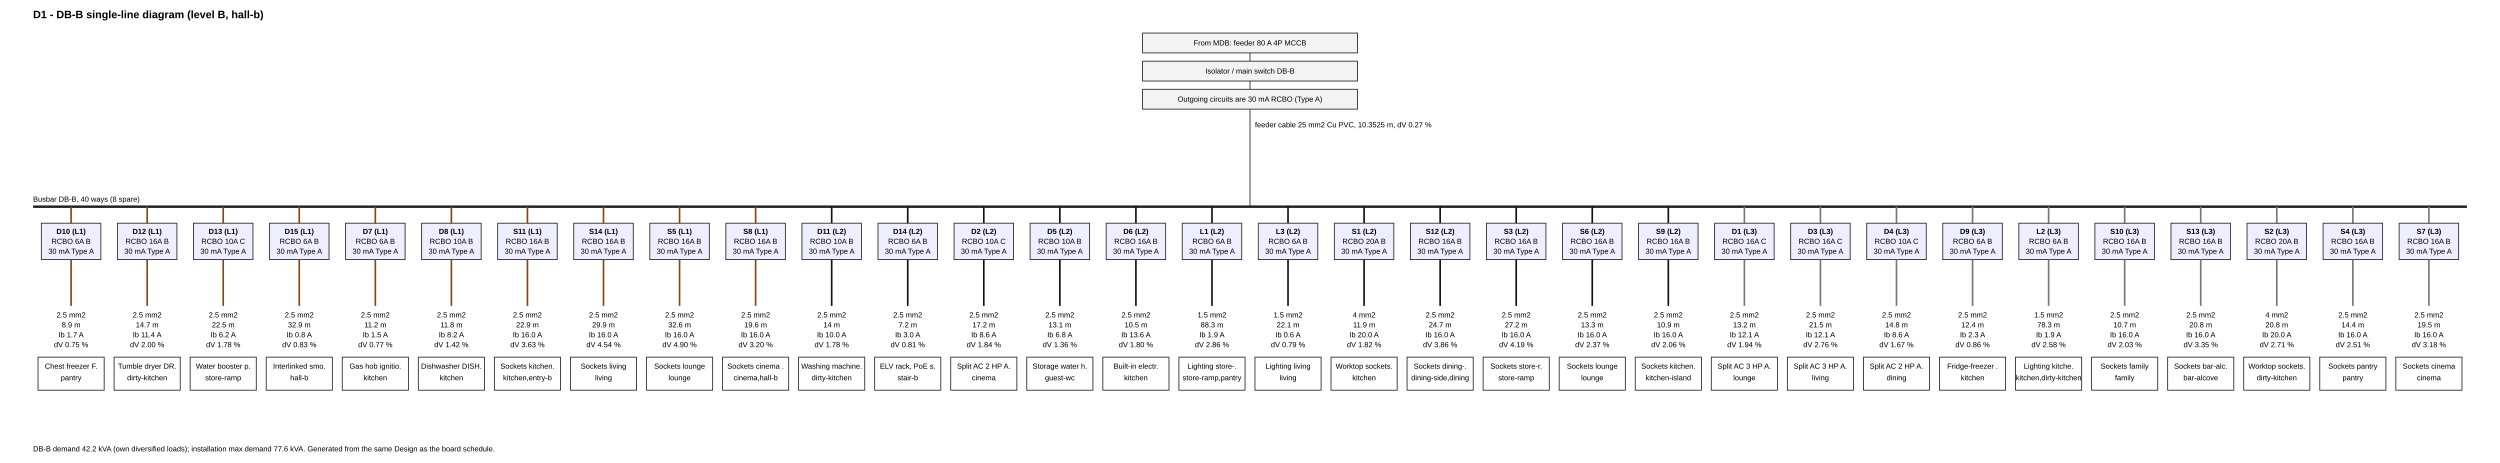
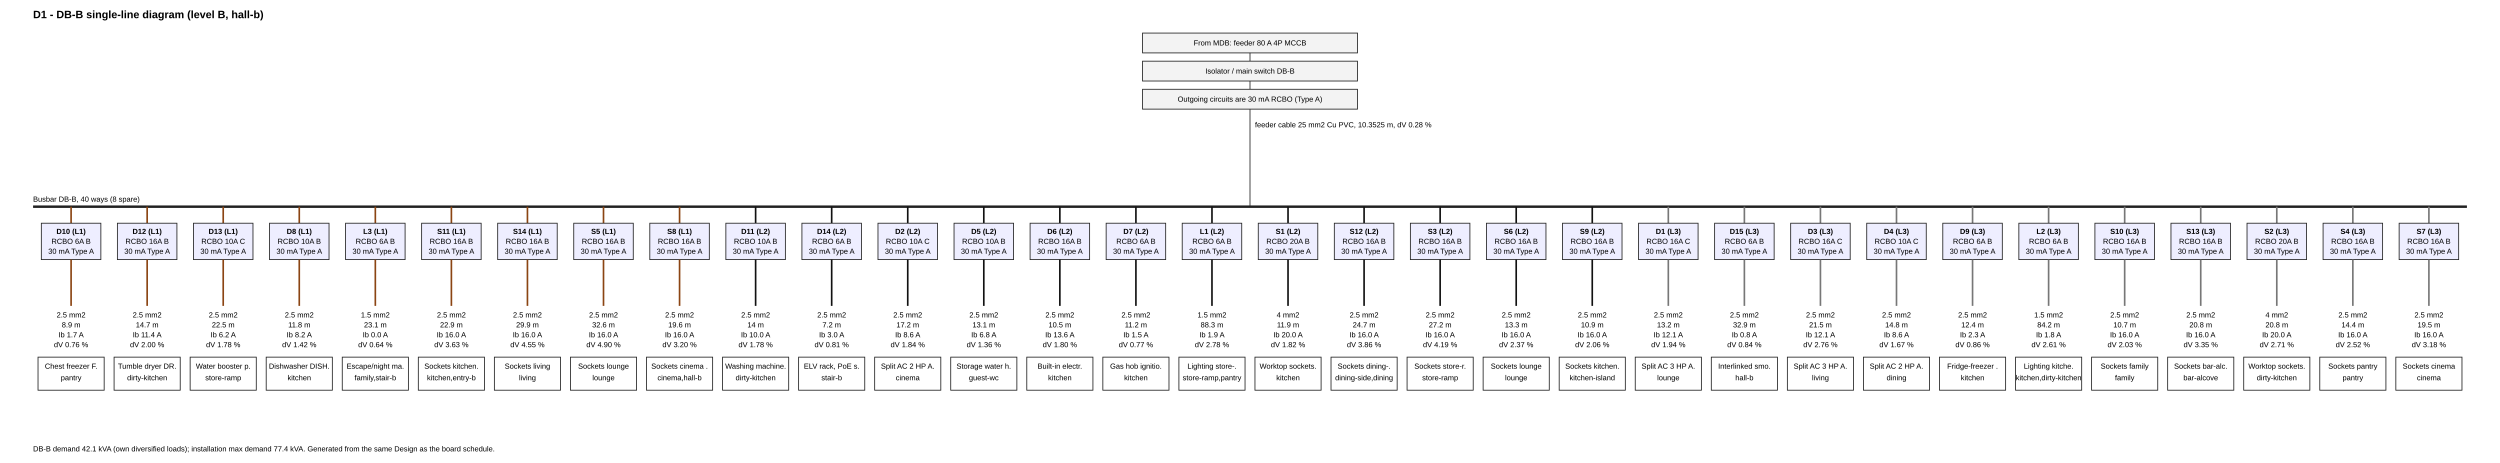
<svg xmlns="http://www.w3.org/2000/svg" width="3024" height="560" viewBox="0 0 3024 560" font-family="Arial,sans-serif" font-size="9">
  <rect width="3024" height="560" fill="#fff" />
  <text x="40" y="22" font-size="13" font-weight="bold">D1 - DB-B single-line diagram (level B, hall-b)</text>
  <rect x="1382" y="40" width="260" height="24" fill="#f3f3f3" stroke="#222" />
  <text x="1512" y="55" text-anchor="middle">From MDB: feeder 80 A 4P MCCB</text>
  <line x1="1512" y1="64" x2="1512" y2="74" stroke="#222" />
  <rect x="1382" y="74" width="260" height="24" fill="#f3f3f3" stroke="#222" />
  <text x="1512" y="89" text-anchor="middle">Isolator / main switch DB-B</text>
  <line x1="1512" y1="98" x2="1512" y2="108" stroke="#222" />
  <rect x="1382" y="108" width="260" height="24" fill="#f3f3f3" stroke="#222" />
  <text x="1512" y="123" text-anchor="middle">Outgoing circuits are 30 mA RCBO (Type A)</text>
  <line x1="1512" y1="132" x2="1512" y2="250" stroke="#222" />
-   <text x="1518" y="154">feeder cable 25 mm2 Cu PVC, 10.3525 m, dV 0.27 %</text>
+   <text x="1518" y="154">feeder cable 25 mm2 Cu PVC, 10.3525 m, dV 0.28 %</text>
  <line x1="40" y1="250" x2="2984" y2="250" stroke="#222" stroke-width="3" />
  <text x="40" y="244">Busbar DB-B, 40 ways (8 spare)</text>
  <g id="DB-B/D10">
    <line x1="86" y1="250" x2="86" y2="270" stroke="#8b4513" stroke-width="2" />
    <rect x="50" y="270" width="72" height="44" fill="#eef" stroke="#222" />
    <text x="86" y="283" text-anchor="middle" font-weight="bold">D10 (L1)</text>
    <text x="86" y="295" text-anchor="middle">RCBO 6A B</text>
    <text x="86" y="307" text-anchor="middle">30 mA Type A</text>
    <line x1="86" y1="314" x2="86" y2="370" stroke="#8b4513" stroke-width="2" />
    <text x="86" y="384" text-anchor="middle">2.5 mm2</text>
    <text x="86" y="396" text-anchor="middle">8.9 m</text>
    <text x="86" y="408" text-anchor="middle">Ib 1.7 A</text>
-     <text x="86" y="420" text-anchor="middle">dV 0.75 %</text>
+     <text x="86" y="420" text-anchor="middle">dV 0.76 %</text>
    <rect x="46" y="432" width="80" height="40" fill="#fff" stroke="#222" />
    <text x="86" y="446" text-anchor="middle">Chest freezer F.</text>
    <text x="86" y="460" text-anchor="middle">pantry</text>
  </g>
  <g id="DB-B/D12">
    <line x1="178" y1="250" x2="178" y2="270" stroke="#8b4513" stroke-width="2" />
    <rect x="142" y="270" width="72" height="44" fill="#eef" stroke="#222" />
    <text x="178" y="283" text-anchor="middle" font-weight="bold">D12 (L1)</text>
    <text x="178" y="295" text-anchor="middle">RCBO 16A B</text>
    <text x="178" y="307" text-anchor="middle">30 mA Type A</text>
    <line x1="178" y1="314" x2="178" y2="370" stroke="#8b4513" stroke-width="2" />
    <text x="178" y="384" text-anchor="middle">2.5 mm2</text>
    <text x="178" y="396" text-anchor="middle">14.7 m</text>
    <text x="178" y="408" text-anchor="middle">Ib 11.4 A</text>
    <text x="178" y="420" text-anchor="middle">dV 2.00 %</text>
    <rect x="138" y="432" width="80" height="40" fill="#fff" stroke="#222" />
    <text x="178" y="446" text-anchor="middle">Tumble dryer DR.</text>
    <text x="178" y="460" text-anchor="middle">dirty-kitchen</text>
  </g>
  <g id="DB-B/D13">
    <line x1="270" y1="250" x2="270" y2="270" stroke="#8b4513" stroke-width="2" />
    <rect x="234" y="270" width="72" height="44" fill="#eef" stroke="#222" />
    <text x="270" y="283" text-anchor="middle" font-weight="bold">D13 (L1)</text>
    <text x="270" y="295" text-anchor="middle">RCBO 10A C</text>
    <text x="270" y="307" text-anchor="middle">30 mA Type A</text>
    <line x1="270" y1="314" x2="270" y2="370" stroke="#8b4513" stroke-width="2" />
    <text x="270" y="384" text-anchor="middle">2.5 mm2</text>
    <text x="270" y="396" text-anchor="middle">22.5 m</text>
    <text x="270" y="408" text-anchor="middle">Ib 6.2 A</text>
    <text x="270" y="420" text-anchor="middle">dV 1.78 %</text>
    <rect x="230" y="432" width="80" height="40" fill="#fff" stroke="#222" />
    <text x="270" y="446" text-anchor="middle">Water booster p.</text>
    <text x="270" y="460" text-anchor="middle">store-ramp</text>
  </g>
-   <g id="DB-B/D15">
+   <g id="DB-B/D8">
    <line x1="362" y1="250" x2="362" y2="270" stroke="#8b4513" stroke-width="2" />
    <rect x="326" y="270" width="72" height="44" fill="#eef" stroke="#222" />
-     <text x="362" y="283" text-anchor="middle" font-weight="bold">D15 (L1)</text>
-     <text x="362" y="295" text-anchor="middle">RCBO 6A B</text>
+     <text x="362" y="283" text-anchor="middle" font-weight="bold">D8 (L1)</text>
+     <text x="362" y="295" text-anchor="middle">RCBO 10A B</text>
    <text x="362" y="307" text-anchor="middle">30 mA Type A</text>
    <line x1="362" y1="314" x2="362" y2="370" stroke="#8b4513" stroke-width="2" />
    <text x="362" y="384" text-anchor="middle">2.5 mm2</text>
-     <text x="362" y="396" text-anchor="middle">32.9 m</text>
-     <text x="362" y="408" text-anchor="middle">Ib 0.8 A</text>
-     <text x="362" y="420" text-anchor="middle">dV 0.83 %</text>
+     <text x="362" y="396" text-anchor="middle">11.8 m</text>
+     <text x="362" y="408" text-anchor="middle">Ib 8.2 A</text>
+     <text x="362" y="420" text-anchor="middle">dV 1.42 %</text>
    <rect x="322" y="432" width="80" height="40" fill="#fff" stroke="#222" />
-     <text x="362" y="446" text-anchor="middle">Interlinked smo.</text>
-     <text x="362" y="460" text-anchor="middle">hall-b</text>
-   </g>
-   <g id="DB-B/D7">
+     <text x="362" y="446" text-anchor="middle">Dishwasher DISH.</text>
+     <text x="362" y="460" text-anchor="middle">kitchen</text>
+   </g>
+   <g id="DB-B/L3">
    <line x1="454" y1="250" x2="454" y2="270" stroke="#8b4513" stroke-width="2" />
    <rect x="418" y="270" width="72" height="44" fill="#eef" stroke="#222" />
-     <text x="454" y="283" text-anchor="middle" font-weight="bold">D7 (L1)</text>
+     <text x="454" y="283" text-anchor="middle" font-weight="bold">L3 (L1)</text>
    <text x="454" y="295" text-anchor="middle">RCBO 6A B</text>
    <text x="454" y="307" text-anchor="middle">30 mA Type A</text>
    <line x1="454" y1="314" x2="454" y2="370" stroke="#8b4513" stroke-width="2" />
-     <text x="454" y="384" text-anchor="middle">2.5 mm2</text>
-     <text x="454" y="396" text-anchor="middle">11.2 m</text>
-     <text x="454" y="408" text-anchor="middle">Ib 1.5 A</text>
-     <text x="454" y="420" text-anchor="middle">dV 0.77 %</text>
+     <text x="454" y="384" text-anchor="middle">1.5 mm2</text>
+     <text x="454" y="396" text-anchor="middle">23.1 m</text>
+     <text x="454" y="408" text-anchor="middle">Ib 0.0 A</text>
+     <text x="454" y="420" text-anchor="middle">dV 0.64 %</text>
    <rect x="414" y="432" width="80" height="40" fill="#fff" stroke="#222" />
-     <text x="454" y="446" text-anchor="middle">Gas hob ignitio.</text>
-     <text x="454" y="460" text-anchor="middle">kitchen</text>
-   </g>
-   <g id="DB-B/D8">
+     <text x="454" y="446" text-anchor="middle">Escape/night ma.</text>
+     <text x="454" y="460" text-anchor="middle">family,stair-b</text>
+   </g>
+   <g id="DB-B/S11">
    <line x1="546" y1="250" x2="546" y2="270" stroke="#8b4513" stroke-width="2" />
    <rect x="510" y="270" width="72" height="44" fill="#eef" stroke="#222" />
-     <text x="546" y="283" text-anchor="middle" font-weight="bold">D8 (L1)</text>
-     <text x="546" y="295" text-anchor="middle">RCBO 10A B</text>
+     <text x="546" y="283" text-anchor="middle" font-weight="bold">S11 (L1)</text>
+     <text x="546" y="295" text-anchor="middle">RCBO 16A B</text>
    <text x="546" y="307" text-anchor="middle">30 mA Type A</text>
    <line x1="546" y1="314" x2="546" y2="370" stroke="#8b4513" stroke-width="2" />
    <text x="546" y="384" text-anchor="middle">2.5 mm2</text>
-     <text x="546" y="396" text-anchor="middle">11.8 m</text>
-     <text x="546" y="408" text-anchor="middle">Ib 8.2 A</text>
-     <text x="546" y="420" text-anchor="middle">dV 1.42 %</text>
+     <text x="546" y="396" text-anchor="middle">22.9 m</text>
+     <text x="546" y="408" text-anchor="middle">Ib 16.0 A</text>
+     <text x="546" y="420" text-anchor="middle">dV 3.63 %</text>
    <rect x="506" y="432" width="80" height="40" fill="#fff" stroke="#222" />
-     <text x="546" y="446" text-anchor="middle">Dishwasher DISH.</text>
-     <text x="546" y="460" text-anchor="middle">kitchen</text>
-   </g>
-   <g id="DB-B/S11">
+     <text x="546" y="446" text-anchor="middle">Sockets kitchen.</text>
+     <text x="546" y="460" text-anchor="middle">kitchen,entry-b</text>
+   </g>
+   <g id="DB-B/S14">
    <line x1="638" y1="250" x2="638" y2="270" stroke="#8b4513" stroke-width="2" />
    <rect x="602" y="270" width="72" height="44" fill="#eef" stroke="#222" />
-     <text x="638" y="283" text-anchor="middle" font-weight="bold">S11 (L1)</text>
+     <text x="638" y="283" text-anchor="middle" font-weight="bold">S14 (L1)</text>
    <text x="638" y="295" text-anchor="middle">RCBO 16A B</text>
    <text x="638" y="307" text-anchor="middle">30 mA Type A</text>
    <line x1="638" y1="314" x2="638" y2="370" stroke="#8b4513" stroke-width="2" />
    <text x="638" y="384" text-anchor="middle">2.5 mm2</text>
-     <text x="638" y="396" text-anchor="middle">22.9 m</text>
+     <text x="638" y="396" text-anchor="middle">29.9 m</text>
    <text x="638" y="408" text-anchor="middle">Ib 16.0 A</text>
-     <text x="638" y="420" text-anchor="middle">dV 3.63 %</text>
+     <text x="638" y="420" text-anchor="middle">dV 4.55 %</text>
    <rect x="598" y="432" width="80" height="40" fill="#fff" stroke="#222" />
-     <text x="638" y="446" text-anchor="middle">Sockets kitchen.</text>
-     <text x="638" y="460" text-anchor="middle">kitchen,entry-b</text>
-   </g>
-   <g id="DB-B/S14">
+     <text x="638" y="446" text-anchor="middle">Sockets living</text>
+     <text x="638" y="460" text-anchor="middle">living</text>
+   </g>
+   <g id="DB-B/S5">
    <line x1="730" y1="250" x2="730" y2="270" stroke="#8b4513" stroke-width="2" />
    <rect x="694" y="270" width="72" height="44" fill="#eef" stroke="#222" />
-     <text x="730" y="283" text-anchor="middle" font-weight="bold">S14 (L1)</text>
+     <text x="730" y="283" text-anchor="middle" font-weight="bold">S5 (L1)</text>
    <text x="730" y="295" text-anchor="middle">RCBO 16A B</text>
    <text x="730" y="307" text-anchor="middle">30 mA Type A</text>
    <line x1="730" y1="314" x2="730" y2="370" stroke="#8b4513" stroke-width="2" />
    <text x="730" y="384" text-anchor="middle">2.5 mm2</text>
-     <text x="730" y="396" text-anchor="middle">29.9 m</text>
+     <text x="730" y="396" text-anchor="middle">32.6 m</text>
    <text x="730" y="408" text-anchor="middle">Ib 16.0 A</text>
-     <text x="730" y="420" text-anchor="middle">dV 4.54 %</text>
+     <text x="730" y="420" text-anchor="middle">dV 4.90 %</text>
    <rect x="690" y="432" width="80" height="40" fill="#fff" stroke="#222" />
-     <text x="730" y="446" text-anchor="middle">Sockets living</text>
-     <text x="730" y="460" text-anchor="middle">living</text>
-   </g>
-   <g id="DB-B/S5">
+     <text x="730" y="446" text-anchor="middle">Sockets lounge</text>
+     <text x="730" y="460" text-anchor="middle">lounge</text>
+   </g>
+   <g id="DB-B/S8">
    <line x1="822" y1="250" x2="822" y2="270" stroke="#8b4513" stroke-width="2" />
    <rect x="786" y="270" width="72" height="44" fill="#eef" stroke="#222" />
-     <text x="822" y="283" text-anchor="middle" font-weight="bold">S5 (L1)</text>
+     <text x="822" y="283" text-anchor="middle" font-weight="bold">S8 (L1)</text>
    <text x="822" y="295" text-anchor="middle">RCBO 16A B</text>
    <text x="822" y="307" text-anchor="middle">30 mA Type A</text>
    <line x1="822" y1="314" x2="822" y2="370" stroke="#8b4513" stroke-width="2" />
    <text x="822" y="384" text-anchor="middle">2.5 mm2</text>
-     <text x="822" y="396" text-anchor="middle">32.6 m</text>
+     <text x="822" y="396" text-anchor="middle">19.6 m</text>
    <text x="822" y="408" text-anchor="middle">Ib 16.0 A</text>
-     <text x="822" y="420" text-anchor="middle">dV 4.90 %</text>
+     <text x="822" y="420" text-anchor="middle">dV 3.20 %</text>
    <rect x="782" y="432" width="80" height="40" fill="#fff" stroke="#222" />
-     <text x="822" y="446" text-anchor="middle">Sockets lounge</text>
-     <text x="822" y="460" text-anchor="middle">lounge</text>
-   </g>
-   <g id="DB-B/S8">
-     <line x1="914" y1="250" x2="914" y2="270" stroke="#8b4513" stroke-width="2" />
+     <text x="822" y="446" text-anchor="middle">Sockets cinema .</text>
+     <text x="822" y="460" text-anchor="middle">cinema,hall-b</text>
+   </g>
+   <g id="DB-B/D11">
+     <line x1="914" y1="250" x2="914" y2="270" stroke="#111" stroke-width="2" />
    <rect x="878" y="270" width="72" height="44" fill="#eef" stroke="#222" />
-     <text x="914" y="283" text-anchor="middle" font-weight="bold">S8 (L1)</text>
-     <text x="914" y="295" text-anchor="middle">RCBO 16A B</text>
+     <text x="914" y="283" text-anchor="middle" font-weight="bold">D11 (L2)</text>
+     <text x="914" y="295" text-anchor="middle">RCBO 10A B</text>
    <text x="914" y="307" text-anchor="middle">30 mA Type A</text>
-     <line x1="914" y1="314" x2="914" y2="370" stroke="#8b4513" stroke-width="2" />
+     <line x1="914" y1="314" x2="914" y2="370" stroke="#111" stroke-width="2" />
    <text x="914" y="384" text-anchor="middle">2.5 mm2</text>
-     <text x="914" y="396" text-anchor="middle">19.6 m</text>
-     <text x="914" y="408" text-anchor="middle">Ib 16.0 A</text>
-     <text x="914" y="420" text-anchor="middle">dV 3.20 %</text>
+     <text x="914" y="396" text-anchor="middle">14 m</text>
+     <text x="914" y="408" text-anchor="middle">Ib 10.0 A</text>
+     <text x="914" y="420" text-anchor="middle">dV 1.78 %</text>
    <rect x="874" y="432" width="80" height="40" fill="#fff" stroke="#222" />
-     <text x="914" y="446" text-anchor="middle">Sockets cinema .</text>
-     <text x="914" y="460" text-anchor="middle">cinema,hall-b</text>
-   </g>
-   <g id="DB-B/D11">
+     <text x="914" y="446" text-anchor="middle">Washing machine.</text>
+     <text x="914" y="460" text-anchor="middle">dirty-kitchen</text>
+   </g>
+   <g id="DB-B/D14">
    <line x1="1006" y1="250" x2="1006" y2="270" stroke="#111" stroke-width="2" />
    <rect x="970" y="270" width="72" height="44" fill="#eef" stroke="#222" />
-     <text x="1006" y="283" text-anchor="middle" font-weight="bold">D11 (L2)</text>
-     <text x="1006" y="295" text-anchor="middle">RCBO 10A B</text>
+     <text x="1006" y="283" text-anchor="middle" font-weight="bold">D14 (L2)</text>
+     <text x="1006" y="295" text-anchor="middle">RCBO 6A B</text>
    <text x="1006" y="307" text-anchor="middle">30 mA Type A</text>
    <line x1="1006" y1="314" x2="1006" y2="370" stroke="#111" stroke-width="2" />
    <text x="1006" y="384" text-anchor="middle">2.5 mm2</text>
-     <text x="1006" y="396" text-anchor="middle">14 m</text>
-     <text x="1006" y="408" text-anchor="middle">Ib 10.0 A</text>
-     <text x="1006" y="420" text-anchor="middle">dV 1.78 %</text>
+     <text x="1006" y="396" text-anchor="middle">7.2 m</text>
+     <text x="1006" y="408" text-anchor="middle">Ib 3.0 A</text>
+     <text x="1006" y="420" text-anchor="middle">dV 0.81 %</text>
    <rect x="966" y="432" width="80" height="40" fill="#fff" stroke="#222" />
-     <text x="1006" y="446" text-anchor="middle">Washing machine.</text>
-     <text x="1006" y="460" text-anchor="middle">dirty-kitchen</text>
-   </g>
-   <g id="DB-B/D14">
+     <text x="1006" y="446" text-anchor="middle">ELV rack, PoE s.</text>
+     <text x="1006" y="460" text-anchor="middle">stair-b</text>
+   </g>
+   <g id="DB-B/D2">
    <line x1="1098" y1="250" x2="1098" y2="270" stroke="#111" stroke-width="2" />
    <rect x="1062" y="270" width="72" height="44" fill="#eef" stroke="#222" />
-     <text x="1098" y="283" text-anchor="middle" font-weight="bold">D14 (L2)</text>
-     <text x="1098" y="295" text-anchor="middle">RCBO 6A B</text>
+     <text x="1098" y="283" text-anchor="middle" font-weight="bold">D2 (L2)</text>
+     <text x="1098" y="295" text-anchor="middle">RCBO 10A C</text>
    <text x="1098" y="307" text-anchor="middle">30 mA Type A</text>
    <line x1="1098" y1="314" x2="1098" y2="370" stroke="#111" stroke-width="2" />
    <text x="1098" y="384" text-anchor="middle">2.5 mm2</text>
-     <text x="1098" y="396" text-anchor="middle">7.2 m</text>
-     <text x="1098" y="408" text-anchor="middle">Ib 3.0 A</text>
-     <text x="1098" y="420" text-anchor="middle">dV 0.81 %</text>
+     <text x="1098" y="396" text-anchor="middle">17.2 m</text>
+     <text x="1098" y="408" text-anchor="middle">Ib 8.6 A</text>
+     <text x="1098" y="420" text-anchor="middle">dV 1.84 %</text>
    <rect x="1058" y="432" width="80" height="40" fill="#fff" stroke="#222" />
-     <text x="1098" y="446" text-anchor="middle">ELV rack, PoE s.</text>
-     <text x="1098" y="460" text-anchor="middle">stair-b</text>
-   </g>
-   <g id="DB-B/D2">
+     <text x="1098" y="446" text-anchor="middle">Split AC 2 HP A.</text>
+     <text x="1098" y="460" text-anchor="middle">cinema</text>
+   </g>
+   <g id="DB-B/D5">
    <line x1="1190" y1="250" x2="1190" y2="270" stroke="#111" stroke-width="2" />
    <rect x="1154" y="270" width="72" height="44" fill="#eef" stroke="#222" />
-     <text x="1190" y="283" text-anchor="middle" font-weight="bold">D2 (L2)</text>
-     <text x="1190" y="295" text-anchor="middle">RCBO 10A C</text>
+     <text x="1190" y="283" text-anchor="middle" font-weight="bold">D5 (L2)</text>
+     <text x="1190" y="295" text-anchor="middle">RCBO 10A B</text>
    <text x="1190" y="307" text-anchor="middle">30 mA Type A</text>
    <line x1="1190" y1="314" x2="1190" y2="370" stroke="#111" stroke-width="2" />
    <text x="1190" y="384" text-anchor="middle">2.5 mm2</text>
-     <text x="1190" y="396" text-anchor="middle">17.2 m</text>
-     <text x="1190" y="408" text-anchor="middle">Ib 8.6 A</text>
-     <text x="1190" y="420" text-anchor="middle">dV 1.84 %</text>
+     <text x="1190" y="396" text-anchor="middle">13.1 m</text>
+     <text x="1190" y="408" text-anchor="middle">Ib 6.8 A</text>
+     <text x="1190" y="420" text-anchor="middle">dV 1.36 %</text>
    <rect x="1150" y="432" width="80" height="40" fill="#fff" stroke="#222" />
-     <text x="1190" y="446" text-anchor="middle">Split AC 2 HP A.</text>
-     <text x="1190" y="460" text-anchor="middle">cinema</text>
-   </g>
-   <g id="DB-B/D5">
+     <text x="1190" y="446" text-anchor="middle">Storage water h.</text>
+     <text x="1190" y="460" text-anchor="middle">guest-wc</text>
+   </g>
+   <g id="DB-B/D6">
    <line x1="1282" y1="250" x2="1282" y2="270" stroke="#111" stroke-width="2" />
    <rect x="1246" y="270" width="72" height="44" fill="#eef" stroke="#222" />
-     <text x="1282" y="283" text-anchor="middle" font-weight="bold">D5 (L2)</text>
-     <text x="1282" y="295" text-anchor="middle">RCBO 10A B</text>
+     <text x="1282" y="283" text-anchor="middle" font-weight="bold">D6 (L2)</text>
+     <text x="1282" y="295" text-anchor="middle">RCBO 16A B</text>
    <text x="1282" y="307" text-anchor="middle">30 mA Type A</text>
    <line x1="1282" y1="314" x2="1282" y2="370" stroke="#111" stroke-width="2" />
    <text x="1282" y="384" text-anchor="middle">2.5 mm2</text>
-     <text x="1282" y="396" text-anchor="middle">13.1 m</text>
-     <text x="1282" y="408" text-anchor="middle">Ib 6.8 A</text>
-     <text x="1282" y="420" text-anchor="middle">dV 1.36 %</text>
+     <text x="1282" y="396" text-anchor="middle">10.5 m</text>
+     <text x="1282" y="408" text-anchor="middle">Ib 13.6 A</text>
+     <text x="1282" y="420" text-anchor="middle">dV 1.80 %</text>
    <rect x="1242" y="432" width="80" height="40" fill="#fff" stroke="#222" />
-     <text x="1282" y="446" text-anchor="middle">Storage water h.</text>
-     <text x="1282" y="460" text-anchor="middle">guest-wc</text>
-   </g>
-   <g id="DB-B/D6">
+     <text x="1282" y="446" text-anchor="middle">Built-in electr.</text>
+     <text x="1282" y="460" text-anchor="middle">kitchen</text>
+   </g>
+   <g id="DB-B/D7">
    <line x1="1374" y1="250" x2="1374" y2="270" stroke="#111" stroke-width="2" />
    <rect x="1338" y="270" width="72" height="44" fill="#eef" stroke="#222" />
-     <text x="1374" y="283" text-anchor="middle" font-weight="bold">D6 (L2)</text>
-     <text x="1374" y="295" text-anchor="middle">RCBO 16A B</text>
+     <text x="1374" y="283" text-anchor="middle" font-weight="bold">D7 (L2)</text>
+     <text x="1374" y="295" text-anchor="middle">RCBO 6A B</text>
    <text x="1374" y="307" text-anchor="middle">30 mA Type A</text>
    <line x1="1374" y1="314" x2="1374" y2="370" stroke="#111" stroke-width="2" />
    <text x="1374" y="384" text-anchor="middle">2.5 mm2</text>
-     <text x="1374" y="396" text-anchor="middle">10.5 m</text>
-     <text x="1374" y="408" text-anchor="middle">Ib 13.6 A</text>
-     <text x="1374" y="420" text-anchor="middle">dV 1.80 %</text>
+     <text x="1374" y="396" text-anchor="middle">11.2 m</text>
+     <text x="1374" y="408" text-anchor="middle">Ib 1.5 A</text>
+     <text x="1374" y="420" text-anchor="middle">dV 0.77 %</text>
    <rect x="1334" y="432" width="80" height="40" fill="#fff" stroke="#222" />
-     <text x="1374" y="446" text-anchor="middle">Built-in electr.</text>
+     <text x="1374" y="446" text-anchor="middle">Gas hob ignitio.</text>
    <text x="1374" y="460" text-anchor="middle">kitchen</text>
  </g>
  <g id="DB-B/L1">
    <line x1="1466" y1="250" x2="1466" y2="270" stroke="#111" stroke-width="2" />
    <rect x="1430" y="270" width="72" height="44" fill="#eef" stroke="#222" />
    <text x="1466" y="283" text-anchor="middle" font-weight="bold">L1 (L2)</text>
    <text x="1466" y="295" text-anchor="middle">RCBO 6A B</text>
    <text x="1466" y="307" text-anchor="middle">30 mA Type A</text>
    <line x1="1466" y1="314" x2="1466" y2="370" stroke="#111" stroke-width="2" />
    <text x="1466" y="384" text-anchor="middle">1.5 mm2</text>
    <text x="1466" y="396" text-anchor="middle">88.3 m</text>
    <text x="1466" y="408" text-anchor="middle">Ib 1.9 A</text>
-     <text x="1466" y="420" text-anchor="middle">dV 2.86 %</text>
+     <text x="1466" y="420" text-anchor="middle">dV 2.78 %</text>
    <rect x="1426" y="432" width="80" height="40" fill="#fff" stroke="#222" />
    <text x="1466" y="446" text-anchor="middle">Lighting store-.</text>
    <text x="1466" y="460" text-anchor="middle">store-ramp,pantry</text>
  </g>
-   <g id="DB-B/L3">
+   <g id="DB-B/S1">
    <line x1="1558" y1="250" x2="1558" y2="270" stroke="#111" stroke-width="2" />
    <rect x="1522" y="270" width="72" height="44" fill="#eef" stroke="#222" />
-     <text x="1558" y="283" text-anchor="middle" font-weight="bold">L3 (L2)</text>
-     <text x="1558" y="295" text-anchor="middle">RCBO 6A B</text>
+     <text x="1558" y="283" text-anchor="middle" font-weight="bold">S1 (L2)</text>
+     <text x="1558" y="295" text-anchor="middle">RCBO 20A B</text>
    <text x="1558" y="307" text-anchor="middle">30 mA Type A</text>
    <line x1="1558" y1="314" x2="1558" y2="370" stroke="#111" stroke-width="2" />
-     <text x="1558" y="384" text-anchor="middle">1.5 mm2</text>
-     <text x="1558" y="396" text-anchor="middle">22.1 m</text>
-     <text x="1558" y="408" text-anchor="middle">Ib 0.6 A</text>
-     <text x="1558" y="420" text-anchor="middle">dV 0.79 %</text>
+     <text x="1558" y="384" text-anchor="middle">4 mm2</text>
+     <text x="1558" y="396" text-anchor="middle">11.9 m</text>
+     <text x="1558" y="408" text-anchor="middle">Ib 20.0 A</text>
+     <text x="1558" y="420" text-anchor="middle">dV 1.82 %</text>
    <rect x="1518" y="432" width="80" height="40" fill="#fff" stroke="#222" />
-     <text x="1558" y="446" text-anchor="middle">Lighting living</text>
-     <text x="1558" y="460" text-anchor="middle">living</text>
-   </g>
-   <g id="DB-B/S1">
+     <text x="1558" y="446" text-anchor="middle">Worktop sockets.</text>
+     <text x="1558" y="460" text-anchor="middle">kitchen</text>
+   </g>
+   <g id="DB-B/S12">
    <line x1="1650" y1="250" x2="1650" y2="270" stroke="#111" stroke-width="2" />
    <rect x="1614" y="270" width="72" height="44" fill="#eef" stroke="#222" />
-     <text x="1650" y="283" text-anchor="middle" font-weight="bold">S1 (L2)</text>
-     <text x="1650" y="295" text-anchor="middle">RCBO 20A B</text>
+     <text x="1650" y="283" text-anchor="middle" font-weight="bold">S12 (L2)</text>
+     <text x="1650" y="295" text-anchor="middle">RCBO 16A B</text>
    <text x="1650" y="307" text-anchor="middle">30 mA Type A</text>
    <line x1="1650" y1="314" x2="1650" y2="370" stroke="#111" stroke-width="2" />
-     <text x="1650" y="384" text-anchor="middle">4 mm2</text>
-     <text x="1650" y="396" text-anchor="middle">11.9 m</text>
-     <text x="1650" y="408" text-anchor="middle">Ib 20.0 A</text>
-     <text x="1650" y="420" text-anchor="middle">dV 1.82 %</text>
+     <text x="1650" y="384" text-anchor="middle">2.5 mm2</text>
+     <text x="1650" y="396" text-anchor="middle">24.7 m</text>
+     <text x="1650" y="408" text-anchor="middle">Ib 16.0 A</text>
+     <text x="1650" y="420" text-anchor="middle">dV 3.86 %</text>
    <rect x="1610" y="432" width="80" height="40" fill="#fff" stroke="#222" />
-     <text x="1650" y="446" text-anchor="middle">Worktop sockets.</text>
-     <text x="1650" y="460" text-anchor="middle">kitchen</text>
-   </g>
-   <g id="DB-B/S12">
+     <text x="1650" y="446" text-anchor="middle">Sockets dining-.</text>
+     <text x="1650" y="460" text-anchor="middle">dining-side,dining</text>
+   </g>
+   <g id="DB-B/S3">
    <line x1="1742" y1="250" x2="1742" y2="270" stroke="#111" stroke-width="2" />
    <rect x="1706" y="270" width="72" height="44" fill="#eef" stroke="#222" />
-     <text x="1742" y="283" text-anchor="middle" font-weight="bold">S12 (L2)</text>
+     <text x="1742" y="283" text-anchor="middle" font-weight="bold">S3 (L2)</text>
    <text x="1742" y="295" text-anchor="middle">RCBO 16A B</text>
    <text x="1742" y="307" text-anchor="middle">30 mA Type A</text>
    <line x1="1742" y1="314" x2="1742" y2="370" stroke="#111" stroke-width="2" />
    <text x="1742" y="384" text-anchor="middle">2.5 mm2</text>
-     <text x="1742" y="396" text-anchor="middle">24.7 m</text>
+     <text x="1742" y="396" text-anchor="middle">27.2 m</text>
    <text x="1742" y="408" text-anchor="middle">Ib 16.0 A</text>
-     <text x="1742" y="420" text-anchor="middle">dV 3.86 %</text>
+     <text x="1742" y="420" text-anchor="middle">dV 4.19 %</text>
    <rect x="1702" y="432" width="80" height="40" fill="#fff" stroke="#222" />
-     <text x="1742" y="446" text-anchor="middle">Sockets dining-.</text>
-     <text x="1742" y="460" text-anchor="middle">dining-side,dining</text>
-   </g>
-   <g id="DB-B/S3">
+     <text x="1742" y="446" text-anchor="middle">Sockets store-r.</text>
+     <text x="1742" y="460" text-anchor="middle">store-ramp</text>
+   </g>
+   <g id="DB-B/S6">
    <line x1="1834" y1="250" x2="1834" y2="270" stroke="#111" stroke-width="2" />
    <rect x="1798" y="270" width="72" height="44" fill="#eef" stroke="#222" />
-     <text x="1834" y="283" text-anchor="middle" font-weight="bold">S3 (L2)</text>
+     <text x="1834" y="283" text-anchor="middle" font-weight="bold">S6 (L2)</text>
    <text x="1834" y="295" text-anchor="middle">RCBO 16A B</text>
    <text x="1834" y="307" text-anchor="middle">30 mA Type A</text>
    <line x1="1834" y1="314" x2="1834" y2="370" stroke="#111" stroke-width="2" />
    <text x="1834" y="384" text-anchor="middle">2.5 mm2</text>
-     <text x="1834" y="396" text-anchor="middle">27.2 m</text>
+     <text x="1834" y="396" text-anchor="middle">13.3 m</text>
    <text x="1834" y="408" text-anchor="middle">Ib 16.0 A</text>
-     <text x="1834" y="420" text-anchor="middle">dV 4.19 %</text>
+     <text x="1834" y="420" text-anchor="middle">dV 2.37 %</text>
    <rect x="1794" y="432" width="80" height="40" fill="#fff" stroke="#222" />
-     <text x="1834" y="446" text-anchor="middle">Sockets store-r.</text>
-     <text x="1834" y="460" text-anchor="middle">store-ramp</text>
-   </g>
-   <g id="DB-B/S6">
+     <text x="1834" y="446" text-anchor="middle">Sockets lounge</text>
+     <text x="1834" y="460" text-anchor="middle">lounge</text>
+   </g>
+   <g id="DB-B/S9">
    <line x1="1926" y1="250" x2="1926" y2="270" stroke="#111" stroke-width="2" />
    <rect x="1890" y="270" width="72" height="44" fill="#eef" stroke="#222" />
-     <text x="1926" y="283" text-anchor="middle" font-weight="bold">S6 (L2)</text>
+     <text x="1926" y="283" text-anchor="middle" font-weight="bold">S9 (L2)</text>
    <text x="1926" y="295" text-anchor="middle">RCBO 16A B</text>
    <text x="1926" y="307" text-anchor="middle">30 mA Type A</text>
    <line x1="1926" y1="314" x2="1926" y2="370" stroke="#111" stroke-width="2" />
    <text x="1926" y="384" text-anchor="middle">2.5 mm2</text>
-     <text x="1926" y="396" text-anchor="middle">13.3 m</text>
+     <text x="1926" y="396" text-anchor="middle">10.9 m</text>
    <text x="1926" y="408" text-anchor="middle">Ib 16.0 A</text>
-     <text x="1926" y="420" text-anchor="middle">dV 2.37 %</text>
+     <text x="1926" y="420" text-anchor="middle">dV 2.06 %</text>
    <rect x="1886" y="432" width="80" height="40" fill="#fff" stroke="#222" />
-     <text x="1926" y="446" text-anchor="middle">Sockets lounge</text>
-     <text x="1926" y="460" text-anchor="middle">lounge</text>
-   </g>
-   <g id="DB-B/S9">
-     <line x1="2018" y1="250" x2="2018" y2="270" stroke="#111" stroke-width="2" />
+     <text x="1926" y="446" text-anchor="middle">Sockets kitchen.</text>
+     <text x="1926" y="460" text-anchor="middle">kitchen-island</text>
+   </g>
+   <g id="DB-B/D1">
+     <line x1="2018" y1="250" x2="2018" y2="270" stroke="#777" stroke-width="2" />
    <rect x="1982" y="270" width="72" height="44" fill="#eef" stroke="#222" />
-     <text x="2018" y="283" text-anchor="middle" font-weight="bold">S9 (L2)</text>
-     <text x="2018" y="295" text-anchor="middle">RCBO 16A B</text>
+     <text x="2018" y="283" text-anchor="middle" font-weight="bold">D1 (L3)</text>
+     <text x="2018" y="295" text-anchor="middle">RCBO 16A C</text>
    <text x="2018" y="307" text-anchor="middle">30 mA Type A</text>
-     <line x1="2018" y1="314" x2="2018" y2="370" stroke="#111" stroke-width="2" />
+     <line x1="2018" y1="314" x2="2018" y2="370" stroke="#777" stroke-width="2" />
    <text x="2018" y="384" text-anchor="middle">2.5 mm2</text>
-     <text x="2018" y="396" text-anchor="middle">10.9 m</text>
-     <text x="2018" y="408" text-anchor="middle">Ib 16.0 A</text>
-     <text x="2018" y="420" text-anchor="middle">dV 2.06 %</text>
+     <text x="2018" y="396" text-anchor="middle">13.2 m</text>
+     <text x="2018" y="408" text-anchor="middle">Ib 12.1 A</text>
+     <text x="2018" y="420" text-anchor="middle">dV 1.94 %</text>
    <rect x="1978" y="432" width="80" height="40" fill="#fff" stroke="#222" />
-     <text x="2018" y="446" text-anchor="middle">Sockets kitchen.</text>
-     <text x="2018" y="460" text-anchor="middle">kitchen-island</text>
-   </g>
-   <g id="DB-B/D1">
+     <text x="2018" y="446" text-anchor="middle">Split AC 3 HP A.</text>
+     <text x="2018" y="460" text-anchor="middle">lounge</text>
+   </g>
+   <g id="DB-B/D15">
    <line x1="2110" y1="250" x2="2110" y2="270" stroke="#777" stroke-width="2" />
    <rect x="2074" y="270" width="72" height="44" fill="#eef" stroke="#222" />
-     <text x="2110" y="283" text-anchor="middle" font-weight="bold">D1 (L3)</text>
-     <text x="2110" y="295" text-anchor="middle">RCBO 16A C</text>
+     <text x="2110" y="283" text-anchor="middle" font-weight="bold">D15 (L3)</text>
+     <text x="2110" y="295" text-anchor="middle">RCBO 6A B</text>
    <text x="2110" y="307" text-anchor="middle">30 mA Type A</text>
    <line x1="2110" y1="314" x2="2110" y2="370" stroke="#777" stroke-width="2" />
    <text x="2110" y="384" text-anchor="middle">2.5 mm2</text>
-     <text x="2110" y="396" text-anchor="middle">13.2 m</text>
-     <text x="2110" y="408" text-anchor="middle">Ib 12.1 A</text>
-     <text x="2110" y="420" text-anchor="middle">dV 1.94 %</text>
+     <text x="2110" y="396" text-anchor="middle">32.9 m</text>
+     <text x="2110" y="408" text-anchor="middle">Ib 0.8 A</text>
+     <text x="2110" y="420" text-anchor="middle">dV 0.84 %</text>
    <rect x="2070" y="432" width="80" height="40" fill="#fff" stroke="#222" />
-     <text x="2110" y="446" text-anchor="middle">Split AC 3 HP A.</text>
-     <text x="2110" y="460" text-anchor="middle">lounge</text>
+     <text x="2110" y="446" text-anchor="middle">Interlinked smo.</text>
+     <text x="2110" y="460" text-anchor="middle">hall-b</text>
  </g>
  <g id="DB-B/D3">
    <line x1="2202" y1="250" x2="2202" y2="270" stroke="#777" stroke-width="2" />
    <rect x="2166" y="270" width="72" height="44" fill="#eef" stroke="#222" />
    <text x="2202" y="283" text-anchor="middle" font-weight="bold">D3 (L3)</text>
    <text x="2202" y="295" text-anchor="middle">RCBO 16A C</text>
    <text x="2202" y="307" text-anchor="middle">30 mA Type A</text>
    <line x1="2202" y1="314" x2="2202" y2="370" stroke="#777" stroke-width="2" />
    <text x="2202" y="384" text-anchor="middle">2.5 mm2</text>
    <text x="2202" y="396" text-anchor="middle">21.5 m</text>
    <text x="2202" y="408" text-anchor="middle">Ib 12.1 A</text>
    <text x="2202" y="420" text-anchor="middle">dV 2.76 %</text>
    <rect x="2162" y="432" width="80" height="40" fill="#fff" stroke="#222" />
    <text x="2202" y="446" text-anchor="middle">Split AC 3 HP A.</text>
    <text x="2202" y="460" text-anchor="middle">living</text>
  </g>
  <g id="DB-B/D4">
    <line x1="2294" y1="250" x2="2294" y2="270" stroke="#777" stroke-width="2" />
    <rect x="2258" y="270" width="72" height="44" fill="#eef" stroke="#222" />
    <text x="2294" y="283" text-anchor="middle" font-weight="bold">D4 (L3)</text>
    <text x="2294" y="295" text-anchor="middle">RCBO 10A C</text>
    <text x="2294" y="307" text-anchor="middle">30 mA Type A</text>
    <line x1="2294" y1="314" x2="2294" y2="370" stroke="#777" stroke-width="2" />
    <text x="2294" y="384" text-anchor="middle">2.5 mm2</text>
    <text x="2294" y="396" text-anchor="middle">14.8 m</text>
    <text x="2294" y="408" text-anchor="middle">Ib 8.6 A</text>
    <text x="2294" y="420" text-anchor="middle">dV 1.67 %</text>
    <rect x="2254" y="432" width="80" height="40" fill="#fff" stroke="#222" />
    <text x="2294" y="446" text-anchor="middle">Split AC 2 HP A.</text>
    <text x="2294" y="460" text-anchor="middle">dining</text>
  </g>
  <g id="DB-B/D9">
    <line x1="2386" y1="250" x2="2386" y2="270" stroke="#777" stroke-width="2" />
    <rect x="2350" y="270" width="72" height="44" fill="#eef" stroke="#222" />
    <text x="2386" y="283" text-anchor="middle" font-weight="bold">D9 (L3)</text>
    <text x="2386" y="295" text-anchor="middle">RCBO 6A B</text>
    <text x="2386" y="307" text-anchor="middle">30 mA Type A</text>
    <line x1="2386" y1="314" x2="2386" y2="370" stroke="#777" stroke-width="2" />
    <text x="2386" y="384" text-anchor="middle">2.5 mm2</text>
    <text x="2386" y="396" text-anchor="middle">12.4 m</text>
    <text x="2386" y="408" text-anchor="middle">Ib 2.3 A</text>
    <text x="2386" y="420" text-anchor="middle">dV 0.86 %</text>
    <rect x="2346" y="432" width="80" height="40" fill="#fff" stroke="#222" />
    <text x="2386" y="446" text-anchor="middle">Fridge-freezer .</text>
    <text x="2386" y="460" text-anchor="middle">kitchen</text>
  </g>
  <g id="DB-B/L2">
    <line x1="2478" y1="250" x2="2478" y2="270" stroke="#777" stroke-width="2" />
    <rect x="2442" y="270" width="72" height="44" fill="#eef" stroke="#222" />
    <text x="2478" y="283" text-anchor="middle" font-weight="bold">L2 (L3)</text>
    <text x="2478" y="295" text-anchor="middle">RCBO 6A B</text>
    <text x="2478" y="307" text-anchor="middle">30 mA Type A</text>
    <line x1="2478" y1="314" x2="2478" y2="370" stroke="#777" stroke-width="2" />
    <text x="2478" y="384" text-anchor="middle">1.5 mm2</text>
-     <text x="2478" y="396" text-anchor="middle">78.3 m</text>
-     <text x="2478" y="408" text-anchor="middle">Ib 1.9 A</text>
-     <text x="2478" y="420" text-anchor="middle">dV 2.58 %</text>
+     <text x="2478" y="396" text-anchor="middle">84.2 m</text>
+     <text x="2478" y="408" text-anchor="middle">Ib 1.8 A</text>
+     <text x="2478" y="420" text-anchor="middle">dV 2.61 %</text>
    <rect x="2438" y="432" width="80" height="40" fill="#fff" stroke="#222" />
    <text x="2478" y="446" text-anchor="middle">Lighting kitche.</text>
    <text x="2478" y="460" text-anchor="middle">kitchen,dirty-kitchen</text>
  </g>
  <g id="DB-B/S10">
    <line x1="2570" y1="250" x2="2570" y2="270" stroke="#777" stroke-width="2" />
    <rect x="2534" y="270" width="72" height="44" fill="#eef" stroke="#222" />
    <text x="2570" y="283" text-anchor="middle" font-weight="bold">S10 (L3)</text>
    <text x="2570" y="295" text-anchor="middle">RCBO 16A B</text>
    <text x="2570" y="307" text-anchor="middle">30 mA Type A</text>
    <line x1="2570" y1="314" x2="2570" y2="370" stroke="#777" stroke-width="2" />
    <text x="2570" y="384" text-anchor="middle">2.5 mm2</text>
    <text x="2570" y="396" text-anchor="middle">10.7 m</text>
    <text x="2570" y="408" text-anchor="middle">Ib 16.0 A</text>
    <text x="2570" y="420" text-anchor="middle">dV 2.03 %</text>
    <rect x="2530" y="432" width="80" height="40" fill="#fff" stroke="#222" />
    <text x="2570" y="446" text-anchor="middle">Sockets family</text>
    <text x="2570" y="460" text-anchor="middle">family</text>
  </g>
  <g id="DB-B/S13">
    <line x1="2662" y1="250" x2="2662" y2="270" stroke="#777" stroke-width="2" />
    <rect x="2626" y="270" width="72" height="44" fill="#eef" stroke="#222" />
    <text x="2662" y="283" text-anchor="middle" font-weight="bold">S13 (L3)</text>
    <text x="2662" y="295" text-anchor="middle">RCBO 16A B</text>
    <text x="2662" y="307" text-anchor="middle">30 mA Type A</text>
    <line x1="2662" y1="314" x2="2662" y2="370" stroke="#777" stroke-width="2" />
    <text x="2662" y="384" text-anchor="middle">2.5 mm2</text>
    <text x="2662" y="396" text-anchor="middle">20.8 m</text>
    <text x="2662" y="408" text-anchor="middle">Ib 16.0 A</text>
    <text x="2662" y="420" text-anchor="middle">dV 3.35 %</text>
    <rect x="2622" y="432" width="80" height="40" fill="#fff" stroke="#222" />
    <text x="2662" y="446" text-anchor="middle">Sockets bar-alc.</text>
    <text x="2662" y="460" text-anchor="middle">bar-alcove</text>
  </g>
  <g id="DB-B/S2">
    <line x1="2754" y1="250" x2="2754" y2="270" stroke="#777" stroke-width="2" />
    <rect x="2718" y="270" width="72" height="44" fill="#eef" stroke="#222" />
    <text x="2754" y="283" text-anchor="middle" font-weight="bold">S2 (L3)</text>
    <text x="2754" y="295" text-anchor="middle">RCBO 20A B</text>
    <text x="2754" y="307" text-anchor="middle">30 mA Type A</text>
    <line x1="2754" y1="314" x2="2754" y2="370" stroke="#777" stroke-width="2" />
    <text x="2754" y="384" text-anchor="middle">4 mm2</text>
    <text x="2754" y="396" text-anchor="middle">20.8 m</text>
    <text x="2754" y="408" text-anchor="middle">Ib 20.0 A</text>
    <text x="2754" y="420" text-anchor="middle">dV 2.71 %</text>
    <rect x="2714" y="432" width="80" height="40" fill="#fff" stroke="#222" />
    <text x="2754" y="446" text-anchor="middle">Worktop sockets.</text>
    <text x="2754" y="460" text-anchor="middle">dirty-kitchen</text>
  </g>
  <g id="DB-B/S4">
    <line x1="2846" y1="250" x2="2846" y2="270" stroke="#777" stroke-width="2" />
    <rect x="2810" y="270" width="72" height="44" fill="#eef" stroke="#222" />
    <text x="2846" y="283" text-anchor="middle" font-weight="bold">S4 (L3)</text>
    <text x="2846" y="295" text-anchor="middle">RCBO 16A B</text>
    <text x="2846" y="307" text-anchor="middle">30 mA Type A</text>
    <line x1="2846" y1="314" x2="2846" y2="370" stroke="#777" stroke-width="2" />
    <text x="2846" y="384" text-anchor="middle">2.5 mm2</text>
    <text x="2846" y="396" text-anchor="middle">14.4 m</text>
    <text x="2846" y="408" text-anchor="middle">Ib 16.0 A</text>
-     <text x="2846" y="420" text-anchor="middle">dV 2.51 %</text>
+     <text x="2846" y="420" text-anchor="middle">dV 2.52 %</text>
    <rect x="2806" y="432" width="80" height="40" fill="#fff" stroke="#222" />
    <text x="2846" y="446" text-anchor="middle">Sockets pantry</text>
    <text x="2846" y="460" text-anchor="middle">pantry</text>
  </g>
  <g id="DB-B/S7">
    <line x1="2938" y1="250" x2="2938" y2="270" stroke="#777" stroke-width="2" />
    <rect x="2902" y="270" width="72" height="44" fill="#eef" stroke="#222" />
    <text x="2938" y="283" text-anchor="middle" font-weight="bold">S7 (L3)</text>
    <text x="2938" y="295" text-anchor="middle">RCBO 16A B</text>
    <text x="2938" y="307" text-anchor="middle">30 mA Type A</text>
    <line x1="2938" y1="314" x2="2938" y2="370" stroke="#777" stroke-width="2" />
    <text x="2938" y="384" text-anchor="middle">2.5 mm2</text>
    <text x="2938" y="396" text-anchor="middle">19.5 m</text>
    <text x="2938" y="408" text-anchor="middle">Ib 16.0 A</text>
    <text x="2938" y="420" text-anchor="middle">dV 3.18 %</text>
    <rect x="2898" y="432" width="80" height="40" fill="#fff" stroke="#222" />
    <text x="2938" y="446" text-anchor="middle">Sockets cinema</text>
    <text x="2938" y="460" text-anchor="middle">cinema</text>
  </g>
-   <text x="40" y="546">DB-B demand 42.2 kVA (own diversified loads); installation max demand 77.6 kVA. Generated from the same Design as the board schedule.</text>
+   <text x="40" y="546">DB-B demand 42.1 kVA (own diversified loads); installation max demand 77.4 kVA. Generated from the same Design as the board schedule.</text>
</svg>
